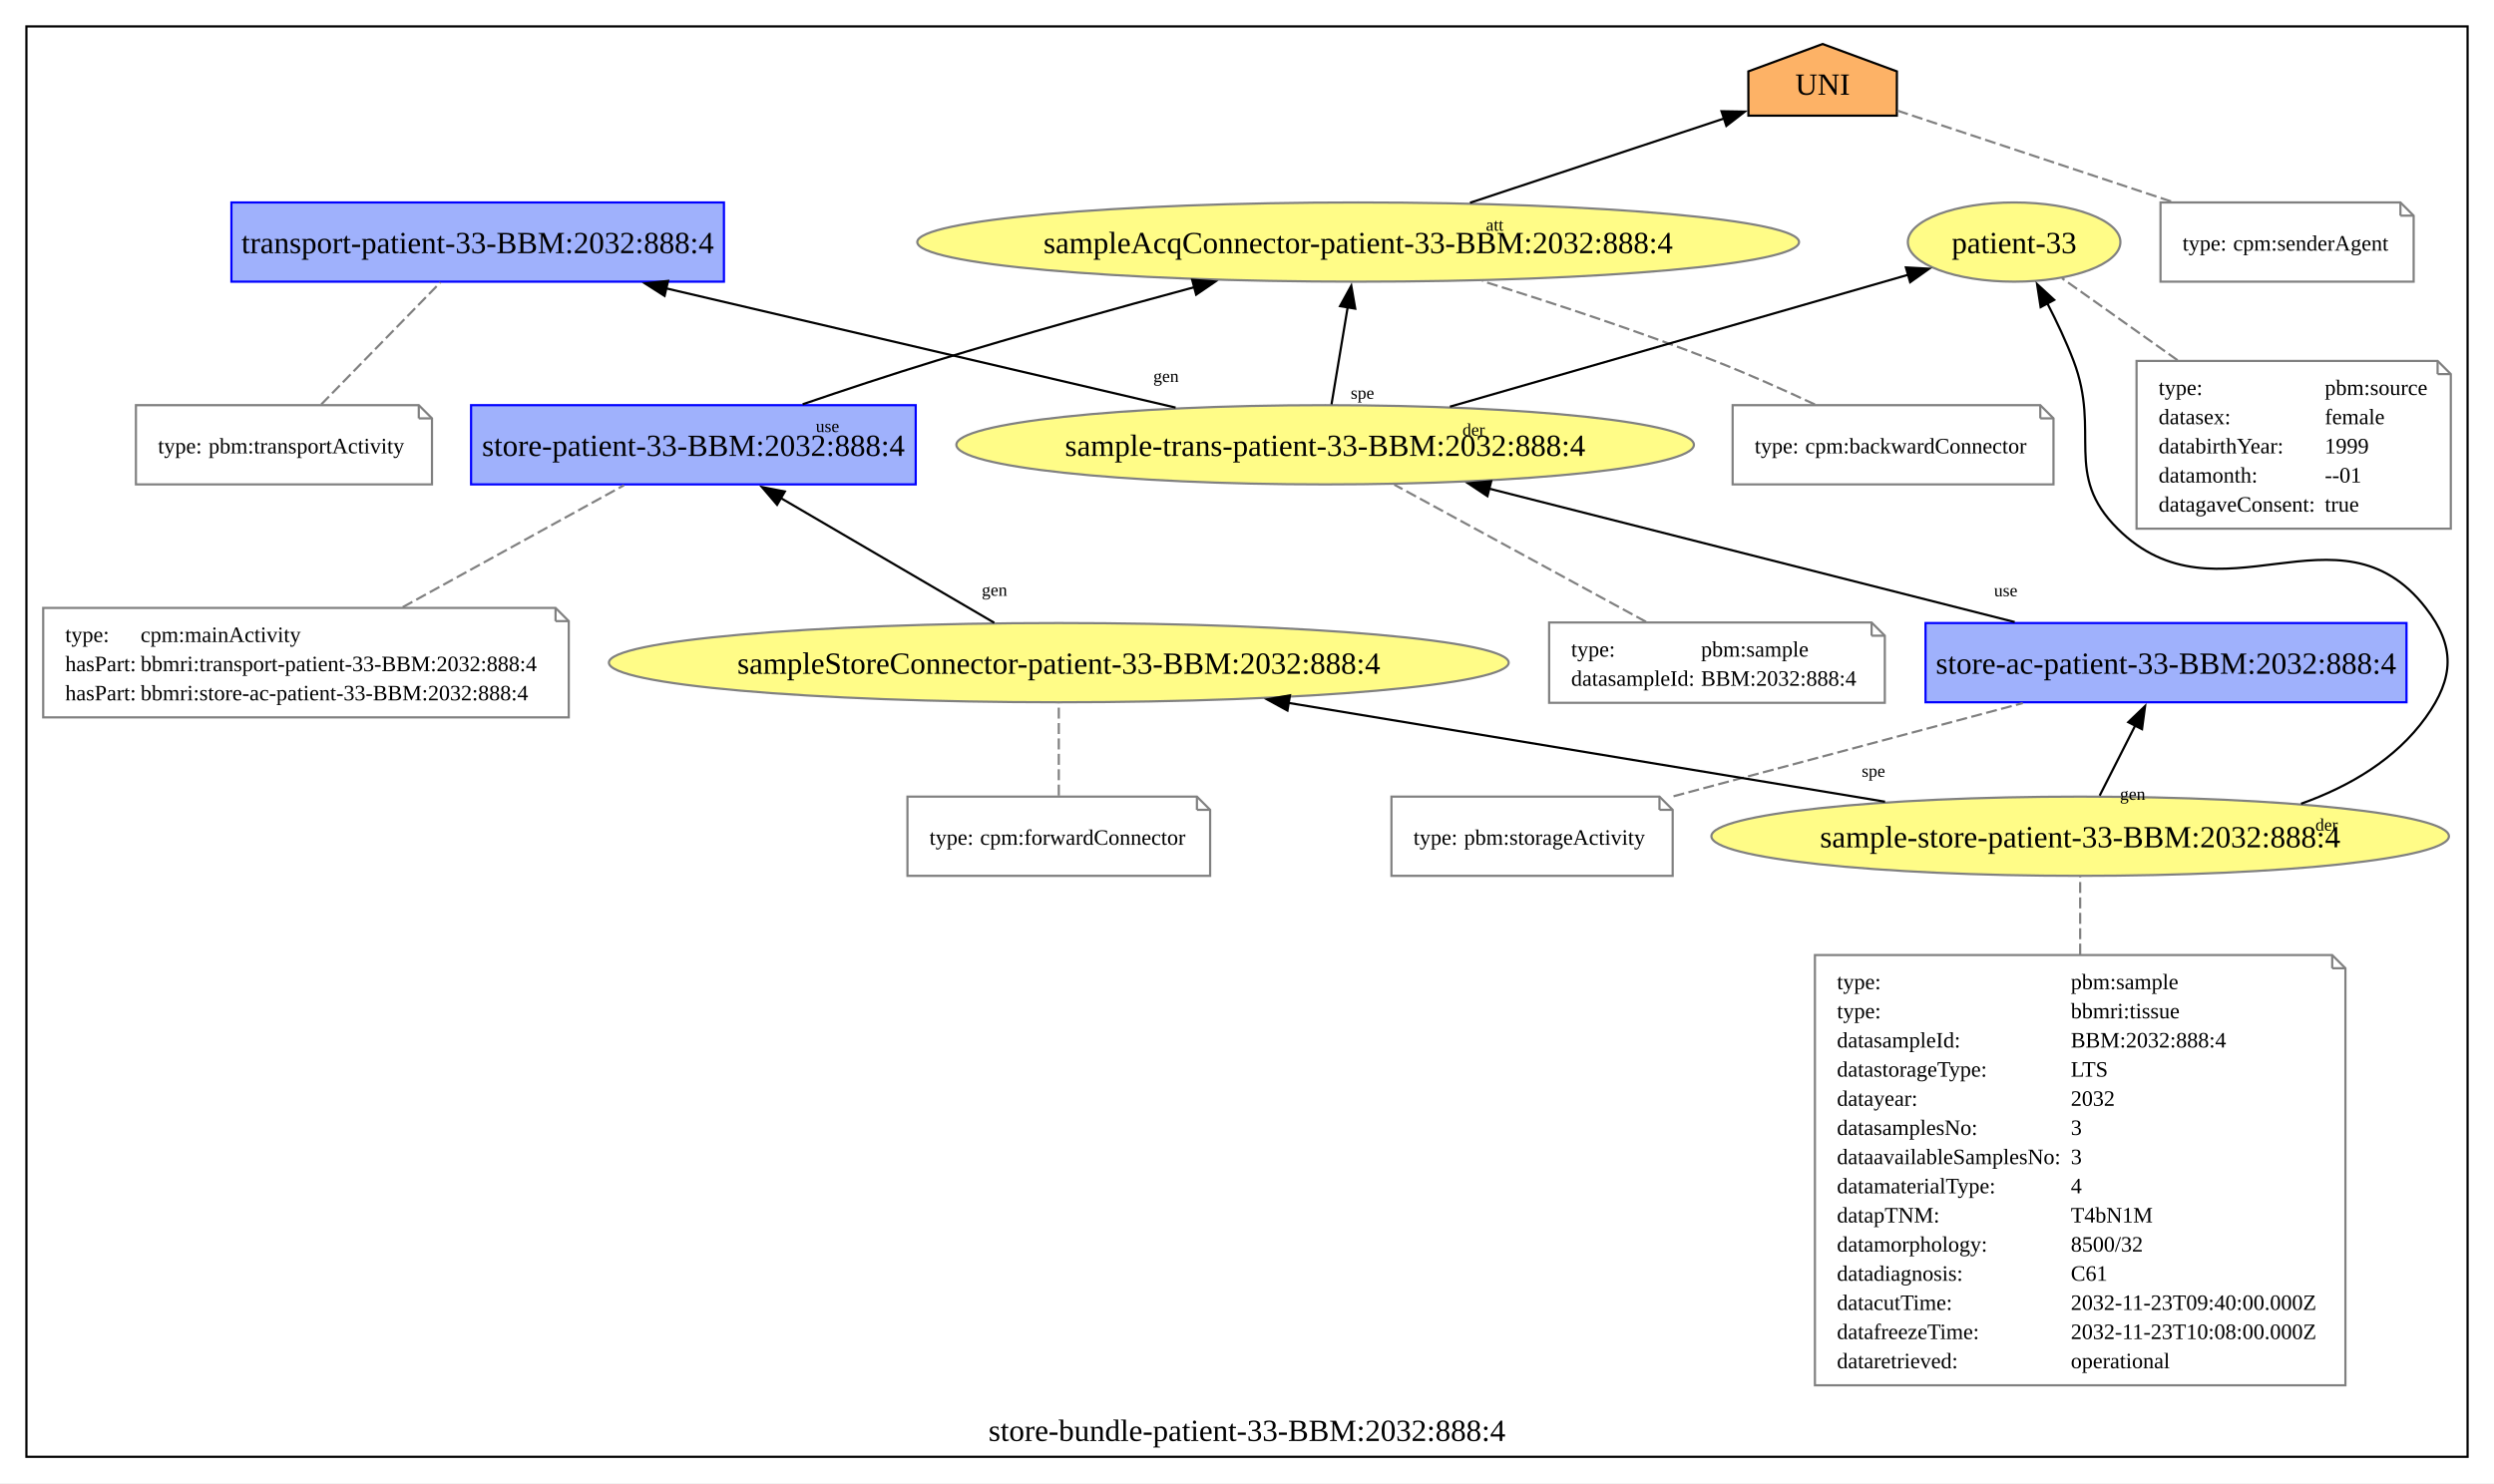
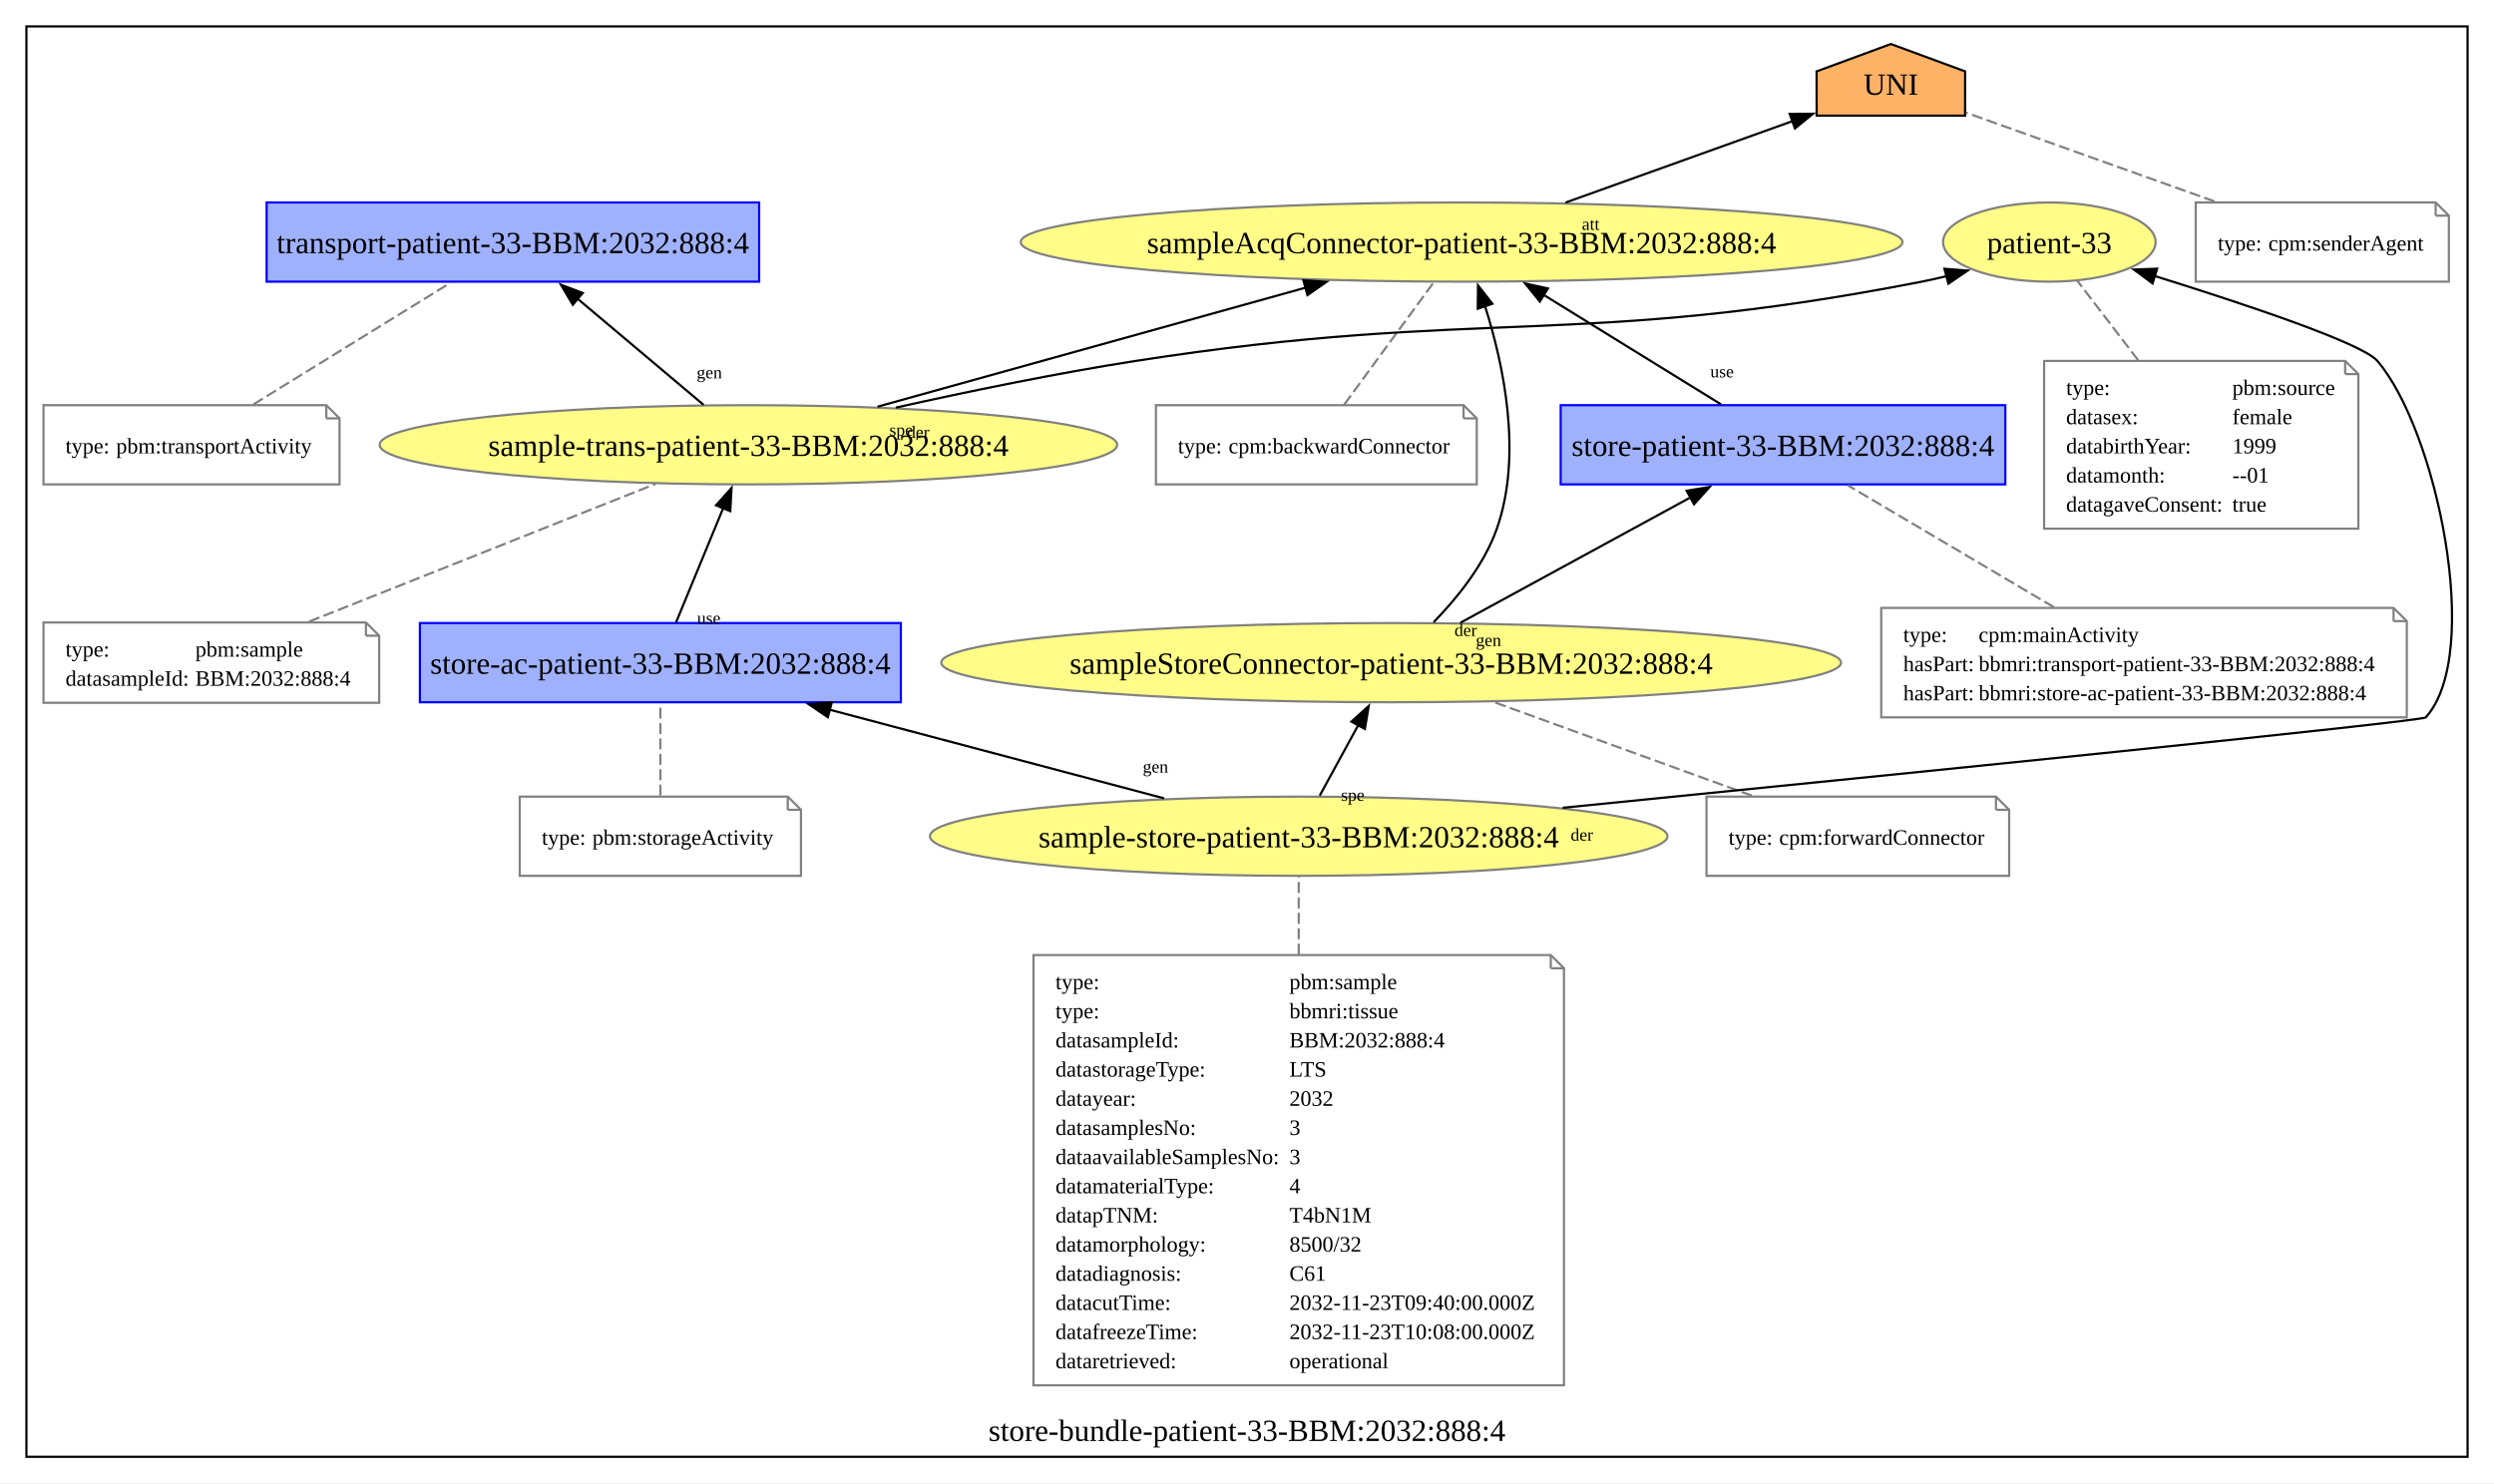
<svg xmlns="http://www.w3.org/2000/svg" xmlns:xlink="http://www.w3.org/1999/xlink" width="1133pt" height="674pt" viewBox="0.00 0.00 1133.00 674.00">
  <g id="graph0" class="graph" transform="scale(1 1) rotate(0) translate(4 670)">
    <polygon fill="white" stroke="none" points="-4,4 -4,-670 1129,-670 1129,4 -4,4" />
    <g id="clust1" class="cluster">
      <g id="a_clust1">
        <a xlink:href="http://www.bbmri.cz/schemas/biobank/datastore-bundle-patient-33-BBM:2032:888:4" xlink:title="store-bundle-patient-33-BBM:2032:888:4">
          <polygon fill="none" stroke="black" points="8,-8 8,-658 1117,-658 1117,-8 8,-8" />
          <text text-anchor="middle" x="562.5" y="-15.2" font-family="Times New Roman,serif" font-size="14.00">store-bundle-patient-33-BBM:2032:888:4</text>
        </a>
      </g>
    </g>
    <g id="node1" class="node">
      <g id="a_node1">
        <a xlink:href="http://www.bbmri.cz/schemas/biobank/datastore-patient-33-BBM:2032:888:4" xlink:title="store-patient-33-BBM:2032:888:4">
-           <polygon fill="#9fb1fc" stroke="#0000ff" points="412,-485.88 210,-485.88 210,-449.88 412,-449.88 412,-485.88" />
-           <text text-anchor="middle" x="311" y="-462.82" font-family="Times New Roman,serif" font-size="14.00">store-patient-33-BBM:2032:888:4</text>
+           <polygon fill="#9fb1fc" stroke="#0000ff" points="907,-485.88 705,-485.88 705,-449.88 907,-449.88 907,-485.88" />
+           <text text-anchor="middle" x="806" y="-462.82" font-family="Times New Roman,serif" font-size="14.00">store-patient-33-BBM:2032:888:4</text>
        </a>
      </g>
    </g>
    <g id="node7" class="node">
      <g id="a_node7">
        <a xlink:href="http://www.bbmri.cz/schemas/biobank/datasampleAcqConnector-patient-33-BBM:2032:888:4" xlink:title="sampleAcqConnector-patient-33-BBM:2032:888:4">
-           <ellipse fill="#fffc87" stroke="#808080" cx="613" cy="-560" rx="200.29" ry="18" />
-           <text text-anchor="middle" x="613" y="-554.95" font-family="Times New Roman,serif" font-size="14.00">sampleAcqConnector-patient-33-BBM:2032:888:4</text>
+           <ellipse fill="#fffc87" stroke="#808080" cx="660" cy="-560" rx="200.29" ry="18" />
+           <text text-anchor="middle" x="660" y="-554.95" font-family="Times New Roman,serif" font-size="14.00">sampleAcqConnector-patient-33-BBM:2032:888:4</text>
        </a>
      </g>
    </g>
    <g id="edge10" class="edge">
-       <path fill="none" stroke="black" d="M360.64,-486.29C379.47,-492.72 401.15,-499.92 421,-506 459.65,-517.85 503.04,-529.93 538.78,-539.56" />
-       <polygon fill="black" stroke="black" points="537.59,-542.86 548.15,-542.07 539.4,-536.1 537.59,-542.86" />
-       <text text-anchor="middle" x="371.92" y="-473.68" font-family="Times New Roman,serif" font-size="8.00">use</text>
+       <path fill="none" stroke="black" d="M777.85,-486.25C754.88,-500.43 722.24,-520.58 697.13,-536.08" />
+       <polygon fill="black" stroke="black" points="695.53,-532.96 688.86,-541.19 699.2,-538.91 695.53,-532.96" />
+       <text text-anchor="middle" x="778.29" y="-498.52" font-family="Times New Roman,serif" font-size="8.00">use</text>
    </g>
    <g id="node2" class="node">
-       <polygon fill="none" stroke="gray" points="248.38,-393.75 15.62,-393.75 15.62,-344 254.38,-344 254.38,-387.75 248.38,-393.75" />
-       <polyline fill="none" stroke="gray" points="248.38,-393.75 248.38,-387.75" />
-       <polyline fill="none" stroke="gray" points="254.38,-387.75 248.38,-387.75" />
-       <text text-anchor="start" x="25.62" y="-378.25" font-family="Times New Roman,serif" font-size="10.00">type:</text>
-       <text text-anchor="start" x="59.88" y="-378.25" font-family="Times New Roman,serif" font-size="10.00">cpm:mainActivity</text>
-       <text text-anchor="start" x="25.62" y="-365" font-family="Times New Roman,serif" font-size="10.00">hasPart:</text>
-       <text text-anchor="start" x="59.88" y="-365" font-family="Times New Roman,serif" font-size="10.00">bbmri:transport-patient-33-BBM:2032:888:4</text>
-       <text text-anchor="start" x="25.62" y="-351.75" font-family="Times New Roman,serif" font-size="10.00">hasPart:</text>
-       <text text-anchor="start" x="59.88" y="-351.75" font-family="Times New Roman,serif" font-size="10.00">bbmri:store-ac-patient-33-BBM:2032:888:4</text>
+       <polygon fill="none" stroke="gray" points="1083.38,-393.75 850.62,-393.75 850.62,-344 1089.38,-344 1089.38,-387.75 1083.38,-393.75" />
+       <polyline fill="none" stroke="gray" points="1083.38,-393.75 1083.38,-387.75" />
+       <polyline fill="none" stroke="gray" points="1089.38,-387.75 1083.38,-387.75" />
+       <text text-anchor="start" x="860.62" y="-378.25" font-family="Times New Roman,serif" font-size="10.00">type:</text>
+       <text text-anchor="start" x="894.88" y="-378.25" font-family="Times New Roman,serif" font-size="10.00">cpm:mainActivity</text>
+       <text text-anchor="start" x="860.62" y="-365" font-family="Times New Roman,serif" font-size="10.00">hasPart:</text>
+       <text text-anchor="start" x="894.88" y="-365" font-family="Times New Roman,serif" font-size="10.00">bbmri:transport-patient-33-BBM:2032:888:4</text>
+       <text text-anchor="start" x="860.62" y="-351.75" font-family="Times New Roman,serif" font-size="10.00">hasPart:</text>
+       <text text-anchor="start" x="894.88" y="-351.75" font-family="Times New Roman,serif" font-size="10.00">bbmri:store-ac-patient-33-BBM:2032:888:4</text>
    </g>
    <g id="edge1" class="edge">
-       <path fill="none" stroke="gray" stroke-dasharray="5,2" d="M178.96,-394.1C210.22,-411.33 251.46,-434.06 279.48,-449.5" />
+       <path fill="none" stroke="gray" stroke-dasharray="5,2" d="M929.04,-394.1C899.91,-411.33 861.48,-434.06 835.37,-449.5" />
    </g>
    <g id="node3" class="node">
      <g id="a_node3">
        <a xlink:href="http://www.bbmri.cz/schemas/biobank/datatransport-patient-33-BBM:2032:888:4" xlink:title="transport-patient-33-BBM:2032:888:4">
-           <polygon fill="#9fb1fc" stroke="#0000ff" points="324.88,-578 101.13,-578 101.13,-542 324.88,-542 324.88,-578" />
-           <text text-anchor="middle" x="213" y="-554.95" font-family="Times New Roman,serif" font-size="14.00">transport-patient-33-BBM:2032:888:4</text>
+           <polygon fill="#9fb1fc" stroke="#0000ff" points="340.88,-578 117.13,-578 117.13,-542 340.88,-542 340.88,-578" />
+           <text text-anchor="middle" x="229" y="-554.95" font-family="Times New Roman,serif" font-size="14.00">transport-patient-33-BBM:2032:888:4</text>
        </a>
      </g>
    </g>
    <g id="node4" class="node">
-       <polygon fill="none" stroke="gray" points="186.25,-485.88 57.75,-485.88 57.75,-449.88 192.25,-449.88 192.25,-479.88 186.25,-485.88" />
-       <polyline fill="none" stroke="gray" points="186.25,-485.88 186.25,-479.88" />
-       <polyline fill="none" stroke="gray" points="192.25,-479.88 186.25,-479.88" />
-       <text text-anchor="start" x="67.75" y="-464" font-family="Times New Roman,serif" font-size="10.00">type:</text>
-       <text text-anchor="start" x="90.75" y="-464" font-family="Times New Roman,serif" font-size="10.00">pbm:transportActivity</text>
+       <polygon fill="none" stroke="gray" points="144.25,-485.88 15.75,-485.88 15.75,-449.88 150.25,-449.88 150.25,-479.88 144.25,-485.88" />
+       <polyline fill="none" stroke="gray" points="144.25,-485.88 144.25,-479.88" />
+       <polyline fill="none" stroke="gray" points="150.25,-479.88 144.25,-479.88" />
+       <text text-anchor="start" x="25.75" y="-464" font-family="Times New Roman,serif" font-size="10.00">type:</text>
+       <text text-anchor="start" x="48.75" y="-464" font-family="Times New Roman,serif" font-size="10.00">pbm:transportActivity</text>
    </g>
    <g id="edge2" class="edge">
-       <path fill="none" stroke="gray" stroke-dasharray="5,2" d="M141.97,-486.25C157.55,-502.21 180.52,-525.73 196.08,-541.68" />
+       <path fill="none" stroke="gray" stroke-dasharray="5,2" d="M111.15,-486.25C136.92,-502.16 174.87,-525.58 200.69,-541.52" />
    </g>
    <g id="node5" class="node">
      <g id="a_node5">
        <a xlink:href="http://www.bbmri.cz/schemas/biobank/datastore-ac-patient-33-BBM:2032:888:4" xlink:title="store-ac-patient-33-BBM:2032:888:4">
-           <polygon fill="#9fb1fc" stroke="#0000ff" points="1089.25,-386.88 870.75,-386.88 870.75,-350.88 1089.25,-350.88 1089.25,-386.88" />
-           <text text-anchor="middle" x="980" y="-363.82" font-family="Times New Roman,serif" font-size="14.00">store-ac-patient-33-BBM:2032:888:4</text>
+           <polygon fill="#9fb1fc" stroke="#0000ff" points="405.25,-386.88 186.75,-386.88 186.75,-350.88 405.25,-350.88 405.25,-386.88" />
+           <text text-anchor="middle" x="296" y="-363.82" font-family="Times New Roman,serif" font-size="14.00">store-ac-patient-33-BBM:2032:888:4</text>
        </a>
      </g>
    </g>
    <g id="node11" class="node">
      <g id="a_node11">
        <a xlink:href="http://www.bbmri.cz/schemas/biobank/datasample-trans-patient-33-BBM:2032:888:4" xlink:title="sample-trans-patient-33-BBM:2032:888:4">
-           <ellipse fill="#fffc87" stroke="#808080" cx="598" cy="-467.88" rx="167.53" ry="18" />
-           <text text-anchor="middle" x="598" y="-462.82" font-family="Times New Roman,serif" font-size="14.00">sample-trans-patient-33-BBM:2032:888:4</text>
-         </a>
-       </g>
-     </g>
-     <g id="edge15" class="edge">
-       <path fill="none" stroke="black" d="M911.26,-387.33C843.88,-404.44 741.46,-430.45 672.24,-448.02" />
-       <polygon fill="black" stroke="black" points="671.72,-444.54 662.89,-450.4 673.45,-451.33 671.72,-444.54" />
-       <text text-anchor="middle" x="907.19" y="-399.04" font-family="Times New Roman,serif" font-size="8.00">use</text>
+           <ellipse fill="#fffc87" stroke="#808080" cx="336" cy="-467.88" rx="167.53" ry="18" />
+           <text text-anchor="middle" x="336" y="-462.82" font-family="Times New Roman,serif" font-size="14.00">sample-trans-patient-33-BBM:2032:888:4</text>
+         </a>
+       </g>
+     </g>
+     <g id="edge16" class="edge">
+       <path fill="none" stroke="black" d="M303.15,-387.22C309.12,-401.7 317.75,-422.61 324.66,-439.38" />
+       <polygon fill="black" stroke="black" points="321.29,-440.37 328.33,-448.28 327.76,-437.71 321.29,-440.37" />
+       <text text-anchor="middle" x="318.02" y="-386.47" font-family="Times New Roman,serif" font-size="8.00">use</text>
    </g>
    <g id="node6" class="node">
-       <polygon fill="none" stroke="gray" points="749.88,-308 628.12,-308 628.12,-272 755.88,-272 755.88,-302 749.88,-308" />
-       <polyline fill="none" stroke="gray" points="749.88,-308 749.88,-302" />
-       <polyline fill="none" stroke="gray" points="755.88,-302 749.88,-302" />
-       <text text-anchor="start" x="638.12" y="-286.12" font-family="Times New Roman,serif" font-size="10.00">type:</text>
-       <text text-anchor="start" x="661.12" y="-286.12" font-family="Times New Roman,serif" font-size="10.00">pbm:storageActivity</text>
+       <polygon fill="none" stroke="gray" points="353.88,-308 232.12,-308 232.12,-272 359.88,-272 359.88,-302 353.88,-308" />
+       <polyline fill="none" stroke="gray" points="353.88,-308 353.88,-302" />
+       <polyline fill="none" stroke="gray" points="359.88,-302 353.88,-302" />
+       <text text-anchor="start" x="242.12" y="-286.12" font-family="Times New Roman,serif" font-size="10.00">type:</text>
+       <text text-anchor="start" x="265.12" y="-286.12" font-family="Times New Roman,serif" font-size="10.00">pbm:storageActivity</text>
    </g>
    <g id="edge3" class="edge">
-       <path fill="none" stroke="gray" stroke-dasharray="5,2" d="M756.27,-308.16C803.52,-320.77 867.49,-337.84 914.93,-350.5" />
+       <path fill="none" stroke="gray" stroke-dasharray="5,2" d="M296,-308.44C296,-321.03 296,-337.93 296,-350.5" />
    </g>
    <g id="node17" class="node">
      <g id="a_node17">
        <a xlink:href="http://www.bbmri.cz/schemas/biobank/dataUNI" xlink:title="UNI">
-           <polygon fill="#fdb266" stroke="black" points="857.74,-637.56 824,-650 790.26,-637.56 790.29,-617.44 857.71,-617.44 857.74,-637.56" />
-           <text text-anchor="middle" x="824" y="-626.95" font-family="Times New Roman,serif" font-size="14.00">UNI</text>
+           <polygon fill="#fdb266" stroke="black" points="888.74,-637.56 855,-650 821.26,-637.56 821.29,-617.44 888.71,-617.44 888.74,-637.56" />
+           <text text-anchor="middle" x="855" y="-626.95" font-family="Times New Roman,serif" font-size="14.00">UNI</text>
        </a>
      </g>
    </g>
    <g id="edge12" class="edge">
-       <path fill="none" stroke="black" d="M663.81,-577.86C699.13,-589.57 745.76,-605.04 779.59,-616.27" />
-       <polygon fill="black" stroke="black" points="778.07,-619.45 788.66,-619.28 780.27,-612.8 778.07,-619.45" />
-       <text text-anchor="middle" x="675.02" y="-565.16" font-family="Times New Roman,serif" font-size="8.00">att</text>
+       <path fill="none" stroke="black" d="M707.2,-577.95C738.66,-589.24 779.74,-603.98 810.6,-615.06" />
+       <polygon fill="black" stroke="black" points="809.04,-618.22 819.64,-618.31 811.41,-611.63 809.04,-618.22" />
+       <text text-anchor="middle" x="718.65" y="-565.53" font-family="Times New Roman,serif" font-size="8.00">att</text>
    </g>
    <g id="node8" class="node">
-       <polygon fill="none" stroke="gray" points="922.88,-485.88 783.12,-485.88 783.12,-449.88 928.88,-449.88 928.88,-479.88 922.88,-485.88" />
-       <polyline fill="none" stroke="gray" points="922.88,-485.88 922.88,-479.88" />
-       <polyline fill="none" stroke="gray" points="928.88,-479.88 922.88,-479.88" />
-       <text text-anchor="start" x="793.12" y="-464" font-family="Times New Roman,serif" font-size="10.00">type:</text>
-       <text text-anchor="start" x="816.12" y="-464" font-family="Times New Roman,serif" font-size="10.00">cpm:backwardConnector</text>
+       <polygon fill="none" stroke="gray" points="660.88,-485.88 521.12,-485.88 521.12,-449.88 666.88,-449.88 666.88,-479.88 660.88,-485.88" />
+       <polyline fill="none" stroke="gray" points="660.88,-485.88 660.88,-479.88" />
+       <polyline fill="none" stroke="gray" points="666.88,-479.88 660.88,-479.88" />
+       <text text-anchor="start" x="531.12" y="-464" font-family="Times New Roman,serif" font-size="10.00">type:</text>
+       <text text-anchor="start" x="554.12" y="-464" font-family="Times New Roman,serif" font-size="10.00">cpm:backwardConnector</text>
    </g>
    <g id="edge4" class="edge">
-       <path fill="none" stroke="gray" stroke-dasharray="5,2" d="M820.49,-486.21C806.47,-492.77 790.13,-500.08 775,-506 740.42,-519.53 700.81,-532.53 669.41,-542.27" />
+       <path fill="none" stroke="gray" stroke-dasharray="5,2" d="M606.73,-486.25C618.41,-502.21 635.64,-525.73 647.31,-541.68" />
    </g>
    <g id="node9" class="node">
      <g id="a_node9">
        <a xlink:href="http://www.bbmri.cz/schemas/biobank/datasampleStoreConnector-patient-33-BBM:2032:888:4" xlink:title="sampleStoreConnector-patient-33-BBM:2032:888:4">
-           <ellipse fill="#fffc87" stroke="#808080" cx="477" cy="-368.88" rx="204.38" ry="18" />
-           <text text-anchor="middle" x="477" y="-363.82" font-family="Times New Roman,serif" font-size="14.00">sampleStoreConnector-patient-33-BBM:2032:888:4</text>
+           <ellipse fill="#fffc87" stroke="#808080" cx="628" cy="-368.88" rx="204.38" ry="18" />
+           <text text-anchor="middle" x="628" y="-363.82" font-family="Times New Roman,serif" font-size="14.00">sampleStoreConnector-patient-33-BBM:2032:888:4</text>
        </a>
      </g>
    </g>
    <g id="edge11" class="edge">
-       <path fill="none" stroke="black" d="M447.7,-386.99C420.69,-402.78 380.39,-426.33 350.53,-443.78" />
-       <polygon fill="black" stroke="black" points="349.02,-440.61 342.15,-448.67 352.55,-446.65 349.02,-440.61" />
-       <text text-anchor="middle" x="447.78" y="-399.27" font-family="Times New Roman,serif" font-size="8.00">gen</text>
+       <path fill="none" stroke="black" d="M659.41,-386.99C688.5,-402.85 731.97,-426.54 764.03,-444" />
+       <polygon fill="black" stroke="black" points="762.22,-447 772.67,-448.71 765.57,-440.85 762.22,-447" />
+       <text text-anchor="middle" x="672.21" y="-376.45" font-family="Times New Roman,serif" font-size="8.00">gen</text>
+     </g>
+     <g id="edge13" class="edge">
+       <path fill="none" stroke="black" d="M647.27,-387.24C657.97,-398.22 670.26,-413.41 676,-429.75 687.75,-463.2 679.11,-504.16 670.64,-530.88" />
+       <polygon fill="black" stroke="black" points="667.34,-529.71 667.45,-540.31 673.97,-531.96 667.34,-529.71" />
+       <text text-anchor="middle" x="661.85" y="-381" font-family="Times New Roman,serif" font-size="8.00">der</text>
    </g>
    <g id="node10" class="node">
-       <polygon fill="none" stroke="gray" points="539.75,-308 408.25,-308 408.25,-272 545.75,-272 545.75,-302 539.75,-308" />
-       <polyline fill="none" stroke="gray" points="539.75,-308 539.75,-302" />
-       <polyline fill="none" stroke="gray" points="545.75,-302 539.75,-302" />
-       <text text-anchor="start" x="418.25" y="-286.12" font-family="Times New Roman,serif" font-size="10.00">type:</text>
-       <text text-anchor="start" x="441.25" y="-286.12" font-family="Times New Roman,serif" font-size="10.00">cpm:forwardConnector</text>
+       <polygon fill="none" stroke="gray" points="902.75,-308 771.25,-308 771.25,-272 908.75,-272 908.75,-302 902.75,-308" />
+       <polyline fill="none" stroke="gray" points="902.75,-308 902.75,-302" />
+       <polyline fill="none" stroke="gray" points="908.75,-302 902.75,-302" />
+       <text text-anchor="start" x="781.25" y="-286.12" font-family="Times New Roman,serif" font-size="10.00">type:</text>
+       <text text-anchor="start" x="804.25" y="-286.12" font-family="Times New Roman,serif" font-size="10.00">cpm:forwardConnector</text>
    </g>
    <g id="edge5" class="edge">
-       <path fill="none" stroke="gray" stroke-dasharray="5,2" d="M477,-308.44C477,-321.03 477,-337.93 477,-350.5" />
+       <path fill="none" stroke="gray" stroke-dasharray="5,2" d="M791.89,-308.44C756.83,-321.16 709.58,-338.29 674.82,-350.9" />
+     </g>
+     <g id="edge15" class="edge">
+       <path fill="none" stroke="black" d="M315.62,-486.04C299.36,-499.73 276.38,-519.09 258.17,-534.43" />
+       <polygon fill="black" stroke="black" points="256.22,-531.5 250.82,-540.62 260.73,-536.85 256.22,-531.5" />
+       <text text-anchor="middle" x="318.25" y="-498.08" font-family="Times New Roman,serif" font-size="8.00">gen</text>
    </g>
    <g id="edge14" class="edge">
-       <path fill="none" stroke="black" d="M530.06,-484.78C465.51,-499.89 368.22,-522.66 298.45,-539" />
-       <polygon fill="black" stroke="black" points="297.91,-535.53 288.97,-541.22 299.5,-542.35 297.91,-535.53" />
-       <text text-anchor="middle" x="525.71" y="-496.41" font-family="Times New Roman,serif" font-size="8.00">gen</text>
-     </g>
-     <g id="edge13" class="edge">
-       <path fill="none" stroke="black" d="M600.89,-486.25C602.99,-498.84 605.87,-516.15 608.29,-530.72" />
-       <polygon fill="black" stroke="black" points="604.77,-530.89 609.87,-540.18 611.68,-529.74 604.77,-530.89" />
-       <text text-anchor="middle" x="614.94" y="-488.79" font-family="Times New Roman,serif" font-size="8.00">spe</text>
+       <path fill="none" stroke="black" d="M394.67,-485.2C449.32,-500.4 530.9,-523.09 589.16,-539.29" />
+       <polygon fill="black" stroke="black" points="588.09,-542.63 598.66,-541.94 589.96,-535.89 588.09,-542.63" />
+       <text text-anchor="middle" x="405.38" y="-471.97" font-family="Times New Roman,serif" font-size="8.00">spe</text>
    </g>
    <g id="node15" class="node">
      <g id="a_node15">
        <a xlink:href="http://www.bbmri.cz/schemas/biobank/datapatient-33" xlink:title="patient-33">
-           <ellipse fill="#fffc87" stroke="#808080" cx="911" cy="-560" rx="48.28" ry="18" />
-           <text text-anchor="middle" x="911" y="-554.95" font-family="Times New Roman,serif" font-size="14.00">patient-33</text>
-         </a>
-       </g>
-     </g>
-     <g id="edge18" class="edge">
-       <path fill="none" stroke="black" d="M654.68,-485.2C714.18,-502.33 806.71,-528.97 862.81,-545.12" />
-       <polygon fill="black" stroke="black" points="861.83,-548.48 872.41,-547.89 863.77,-541.76 861.83,-548.48" />
-       <text text-anchor="middle" x="665.48" y="-472.06" font-family="Times New Roman,serif" font-size="8.00">der</text>
+           <ellipse fill="#fffc87" stroke="#808080" cx="927" cy="-560" rx="48.28" ry="18" />
+           <text text-anchor="middle" x="927" y="-554.95" font-family="Times New Roman,serif" font-size="14.00">patient-33</text>
+         </a>
+       </g>
+     </g>
+     <g id="edge19" class="edge">
+       <path fill="none" stroke="black" d="M402.97,-484.77C435.69,-492.08 475.74,-500.36 512,-506 669.58,-530.49 712.48,-511.44 869,-542 872.77,-542.74 876.65,-543.61 880.53,-544.57" />
+       <polygon fill="black" stroke="black" points="879.34,-547.87 889.9,-547.05 881.13,-541.1 879.34,-547.87" />
+       <text text-anchor="middle" x="413.1" y="-470.98" font-family="Times New Roman,serif" font-size="8.00">der</text>
    </g>
    <g id="node12" class="node">
-       <polygon fill="none" stroke="gray" points="846.25,-387.12 699.75,-387.12 699.75,-350.62 852.25,-350.62 852.25,-381.12 846.25,-387.12" />
-       <polyline fill="none" stroke="gray" points="846.25,-387.12 846.25,-381.12" />
-       <polyline fill="none" stroke="gray" points="852.25,-381.12 846.25,-381.12" />
-       <text text-anchor="start" x="709.75" y="-371.62" font-family="Times New Roman,serif" font-size="10.00">type:</text>
-       <text text-anchor="start" x="768.75" y="-371.62" font-family="Times New Roman,serif" font-size="10.00">pbm:sample</text>
-       <text text-anchor="start" x="709.75" y="-358.38" font-family="Times New Roman,serif" font-size="10.00">datasampleId:</text>
-       <text text-anchor="start" x="768.75" y="-358.38" font-family="Times New Roman,serif" font-size="10.00">BBM:2032:888:4</text>
+       <polygon fill="none" stroke="gray" points="162.25,-387.12 15.75,-387.12 15.75,-350.62 168.25,-350.62 168.25,-381.12 162.25,-387.12" />
+       <polyline fill="none" stroke="gray" points="162.25,-387.12 162.25,-381.12" />
+       <polyline fill="none" stroke="gray" points="168.25,-381.12 162.25,-381.12" />
+       <text text-anchor="start" x="25.75" y="-371.62" font-family="Times New Roman,serif" font-size="10.00">type:</text>
+       <text text-anchor="start" x="84.75" y="-371.62" font-family="Times New Roman,serif" font-size="10.00">pbm:sample</text>
+       <text text-anchor="start" x="25.75" y="-358.38" font-family="Times New Roman,serif" font-size="10.00">datasampleId:</text>
+       <text text-anchor="start" x="84.75" y="-358.38" font-family="Times New Roman,serif" font-size="10.00">BBM:2032:888:4</text>
    </g>
    <g id="edge6" class="edge">
-       <path fill="none" stroke="gray" stroke-dasharray="5,2" d="M743.77,-387.44C711.31,-405.13 661.56,-432.24 629.4,-449.77" />
+       <path fill="none" stroke="gray" stroke-dasharray="5,2" d="M136.47,-387.55C181.28,-405.37 249.92,-432.65 293.88,-450.13" />
    </g>
    <g id="node13" class="node">
      <g id="a_node13">
        <a xlink:href="http://www.bbmri.cz/schemas/biobank/datasample-store-patient-33-BBM:2032:888:4" xlink:title="sample-store-patient-33-BBM:2032:888:4">
-           <ellipse fill="#fffc87" stroke="#808080" cx="941" cy="-290" rx="167.53" ry="18" />
-           <text text-anchor="middle" x="941" y="-284.95" font-family="Times New Roman,serif" font-size="14.00">sample-store-patient-33-BBM:2032:888:4</text>
-         </a>
-       </g>
-     </g>
-     <g id="edge16" class="edge">
-       <path fill="none" stroke="black" d="M949.85,-308.44C954.64,-317.88 960.66,-329.75 966.06,-340.4" />
-       <polygon fill="black" stroke="black" points="962.85,-341.82 970.5,-349.15 969.1,-338.65 962.85,-341.82" />
-       <text text-anchor="middle" x="964.83" y="-306.53" font-family="Times New Roman,serif" font-size="8.00">gen</text>
+           <ellipse fill="#fffc87" stroke="#808080" cx="586" cy="-290" rx="167.53" ry="18" />
+           <text text-anchor="middle" x="586" y="-284.95" font-family="Times New Roman,serif" font-size="14.00">sample-store-patient-33-BBM:2032:888:4</text>
+         </a>
+       </g>
    </g>
    <g id="edge17" class="edge">
-       <path fill="none" stroke="black" d="M852.36,-305.69C775.11,-318.48 662.98,-337.06 581.4,-350.58" />
-       <polygon fill="black" stroke="black" points="580.88,-347.12 571.59,-352.2 582.03,-354.02 580.88,-347.12" />
-       <text text-anchor="middle" x="847.08" y="-317" font-family="Times New Roman,serif" font-size="8.00">spe</text>
-     </g>
-     <g id="edge19" class="edge">
-       <path fill="none" stroke="black" d="M1041.34,-304.76C1063.45,-312.66 1084.33,-324.95 1098,-344 1110.89,-361.96 1111.55,-376.28 1098,-393.75 1058.63,-444.52 1003.54,-384.43 958,-429.75 933.17,-454.46 950.47,-473.26 938,-506 934.68,-514.72 930.34,-523.89 926.11,-532.11" />
-       <polygon fill="black" stroke="black" points="923.04,-530.43 921.42,-540.9 929.21,-533.72 923.04,-530.43" />
-       <text text-anchor="middle" x="1052.96" y="-292.55" font-family="Times New Roman,serif" font-size="8.00">der</text>
+       <path fill="none" stroke="black" d="M524.85,-307.21C480.53,-318.96 420.28,-334.93 372.72,-347.54" />
+       <polygon fill="black" stroke="black" points="372.09,-344.08 363.32,-350.03 373.88,-350.85 372.09,-344.08" />
+       <text text-anchor="middle" x="520.93" y="-318.96" font-family="Times New Roman,serif" font-size="8.00">gen</text>
+     </g>
+     <g id="edge18" class="edge">
+       <path fill="none" stroke="black" d="M595.53,-308.44C600.69,-317.88 607.17,-329.75 612.99,-340.4" />
+       <polygon fill="black" stroke="black" points="609.92,-342.07 617.78,-349.17 616.06,-338.72 609.92,-342.07" />
+       <text text-anchor="middle" x="610.53" y="-306.07" font-family="Times New Roman,serif" font-size="8.00">spe</text>
+     </g>
+     <g id="edge20" class="edge">
+       <path fill="none" stroke="black" d="M705.88,-302.92C856.68,-317.98 1096.36,-342.18 1098,-344 1124.26,-373.12 1102.79,-474.91 1076,-506 1069.04,-514.07 1015.72,-531.85 974.82,-544.59" />
+       <polygon fill="black" stroke="black" points="973.9,-541.21 965.38,-547.51 975.97,-547.9 973.9,-541.21" />
+       <text text-anchor="middle" x="714.63" y="-288.01" font-family="Times New Roman,serif" font-size="8.00">der</text>
    </g>
    <g id="node14" class="node">
-       <polygon fill="none" stroke="gray" points="1055.5,-236 820.5,-236 820.5,-40.5 1061.5,-40.5 1061.5,-230 1055.5,-236" />
-       <polyline fill="none" stroke="gray" points="1055.5,-236 1055.5,-230" />
-       <polyline fill="none" stroke="gray" points="1061.5,-230 1055.5,-230" />
-       <text text-anchor="start" x="830.5" y="-220.5" font-family="Times New Roman,serif" font-size="10.00">type:</text>
-       <text text-anchor="start" x="936.75" y="-220.5" font-family="Times New Roman,serif" font-size="10.00">pbm:sample</text>
-       <text text-anchor="start" x="830.5" y="-207.25" font-family="Times New Roman,serif" font-size="10.00">type:</text>
-       <text text-anchor="start" x="936.75" y="-207.25" font-family="Times New Roman,serif" font-size="10.00">bbmri:tissue</text>
-       <text text-anchor="start" x="830.5" y="-194" font-family="Times New Roman,serif" font-size="10.00">datasampleId:</text>
-       <text text-anchor="start" x="936.75" y="-194" font-family="Times New Roman,serif" font-size="10.00">BBM:2032:888:4</text>
-       <text text-anchor="start" x="830.5" y="-180.75" font-family="Times New Roman,serif" font-size="10.00">datastorageType:</text>
-       <text text-anchor="start" x="936.75" y="-180.75" font-family="Times New Roman,serif" font-size="10.00">LTS</text>
-       <text text-anchor="start" x="830.5" y="-167.5" font-family="Times New Roman,serif" font-size="10.00">datayear:</text>
-       <text text-anchor="start" x="936.75" y="-167.5" font-family="Times New Roman,serif" font-size="10.00">2032</text>
-       <text text-anchor="start" x="830.5" y="-154.25" font-family="Times New Roman,serif" font-size="10.00">datasamplesNo:</text>
-       <text text-anchor="start" x="936.75" y="-154.25" font-family="Times New Roman,serif" font-size="10.00">3</text>
-       <text text-anchor="start" x="830.5" y="-141" font-family="Times New Roman,serif" font-size="10.00">dataavailableSamplesNo:</text>
-       <text text-anchor="start" x="936.75" y="-141" font-family="Times New Roman,serif" font-size="10.00">3</text>
-       <text text-anchor="start" x="830.5" y="-127.75" font-family="Times New Roman,serif" font-size="10.00">datamaterialType:</text>
-       <text text-anchor="start" x="936.75" y="-127.75" font-family="Times New Roman,serif" font-size="10.00">4</text>
-       <text text-anchor="start" x="830.5" y="-114.5" font-family="Times New Roman,serif" font-size="10.00">datapTNM:</text>
-       <text text-anchor="start" x="936.75" y="-114.5" font-family="Times New Roman,serif" font-size="10.00">T4bN1M</text>
-       <text text-anchor="start" x="830.5" y="-101.25" font-family="Times New Roman,serif" font-size="10.00">datamorphology:</text>
-       <text text-anchor="start" x="936.75" y="-101.25" font-family="Times New Roman,serif" font-size="10.00">8500/32</text>
-       <text text-anchor="start" x="830.5" y="-88" font-family="Times New Roman,serif" font-size="10.00">datadiagnosis:</text>
-       <text text-anchor="start" x="936.75" y="-88" font-family="Times New Roman,serif" font-size="10.00">C61</text>
-       <text text-anchor="start" x="830.5" y="-74.75" font-family="Times New Roman,serif" font-size="10.00">datacutTime:</text>
-       <text text-anchor="start" x="936.75" y="-74.75" font-family="Times New Roman,serif" font-size="10.00">2032-11-23T09:40:00.000Z</text>
-       <text text-anchor="start" x="830.5" y="-61.5" font-family="Times New Roman,serif" font-size="10.00">datafreezeTime:</text>
-       <text text-anchor="start" x="936.75" y="-61.5" font-family="Times New Roman,serif" font-size="10.00">2032-11-23T10:08:00.000Z</text>
-       <text text-anchor="start" x="830.5" y="-48.25" font-family="Times New Roman,serif" font-size="10.00">dataretrieved:</text>
-       <text text-anchor="start" x="936.75" y="-48.25" font-family="Times New Roman,serif" font-size="10.00">operational</text>
+       <polygon fill="none" stroke="gray" points="700.5,-236 465.5,-236 465.5,-40.5 706.5,-40.5 706.5,-230 700.5,-236" />
+       <polyline fill="none" stroke="gray" points="700.5,-236 700.5,-230" />
+       <polyline fill="none" stroke="gray" points="706.5,-230 700.5,-230" />
+       <text text-anchor="start" x="475.5" y="-220.5" font-family="Times New Roman,serif" font-size="10.00">type:</text>
+       <text text-anchor="start" x="581.75" y="-220.5" font-family="Times New Roman,serif" font-size="10.00">pbm:sample</text>
+       <text text-anchor="start" x="475.5" y="-207.25" font-family="Times New Roman,serif" font-size="10.00">type:</text>
+       <text text-anchor="start" x="581.75" y="-207.25" font-family="Times New Roman,serif" font-size="10.00">bbmri:tissue</text>
+       <text text-anchor="start" x="475.5" y="-194" font-family="Times New Roman,serif" font-size="10.00">datasampleId:</text>
+       <text text-anchor="start" x="581.75" y="-194" font-family="Times New Roman,serif" font-size="10.00">BBM:2032:888:4</text>
+       <text text-anchor="start" x="475.5" y="-180.75" font-family="Times New Roman,serif" font-size="10.00">datastorageType:</text>
+       <text text-anchor="start" x="581.75" y="-180.75" font-family="Times New Roman,serif" font-size="10.00">LTS</text>
+       <text text-anchor="start" x="475.5" y="-167.5" font-family="Times New Roman,serif" font-size="10.00">datayear:</text>
+       <text text-anchor="start" x="581.75" y="-167.5" font-family="Times New Roman,serif" font-size="10.00">2032</text>
+       <text text-anchor="start" x="475.5" y="-154.25" font-family="Times New Roman,serif" font-size="10.00">datasamplesNo:</text>
+       <text text-anchor="start" x="581.75" y="-154.25" font-family="Times New Roman,serif" font-size="10.00">3</text>
+       <text text-anchor="start" x="475.5" y="-141" font-family="Times New Roman,serif" font-size="10.00">dataavailableSamplesNo:</text>
+       <text text-anchor="start" x="581.75" y="-141" font-family="Times New Roman,serif" font-size="10.00">3</text>
+       <text text-anchor="start" x="475.5" y="-127.75" font-family="Times New Roman,serif" font-size="10.00">datamaterialType:</text>
+       <text text-anchor="start" x="581.75" y="-127.75" font-family="Times New Roman,serif" font-size="10.00">4</text>
+       <text text-anchor="start" x="475.5" y="-114.5" font-family="Times New Roman,serif" font-size="10.00">datapTNM:</text>
+       <text text-anchor="start" x="581.75" y="-114.5" font-family="Times New Roman,serif" font-size="10.00">T4bN1M</text>
+       <text text-anchor="start" x="475.5" y="-101.25" font-family="Times New Roman,serif" font-size="10.00">datamorphology:</text>
+       <text text-anchor="start" x="581.75" y="-101.25" font-family="Times New Roman,serif" font-size="10.00">8500/32</text>
+       <text text-anchor="start" x="475.5" y="-88" font-family="Times New Roman,serif" font-size="10.00">datadiagnosis:</text>
+       <text text-anchor="start" x="581.75" y="-88" font-family="Times New Roman,serif" font-size="10.00">C61</text>
+       <text text-anchor="start" x="475.5" y="-74.75" font-family="Times New Roman,serif" font-size="10.00">datacutTime:</text>
+       <text text-anchor="start" x="581.75" y="-74.75" font-family="Times New Roman,serif" font-size="10.00">2032-11-23T09:40:00.000Z</text>
+       <text text-anchor="start" x="475.5" y="-61.5" font-family="Times New Roman,serif" font-size="10.00">datafreezeTime:</text>
+       <text text-anchor="start" x="581.75" y="-61.5" font-family="Times New Roman,serif" font-size="10.00">2032-11-23T10:08:00.000Z</text>
+       <text text-anchor="start" x="475.5" y="-48.25" font-family="Times New Roman,serif" font-size="10.00">dataretrieved:</text>
+       <text text-anchor="start" x="581.75" y="-48.25" font-family="Times New Roman,serif" font-size="10.00">operational</text>
    </g>
    <g id="edge7" class="edge">
-       <path fill="none" stroke="gray" stroke-dasharray="5,2" d="M941,-236.2C941,-249.7 941,-262.14 941,-271.56" />
+       <path fill="none" stroke="gray" stroke-dasharray="5,2" d="M586,-236.2C586,-249.7 586,-262.14 586,-271.56" />
    </g>
    <g id="node16" class="node">
-       <polygon fill="none" stroke="gray" points="1103.38,-506 966.62,-506 966.62,-429.75 1109.38,-429.75 1109.38,-500 1103.38,-506" />
-       <polyline fill="none" stroke="gray" points="1103.38,-506 1103.38,-500" />
-       <polyline fill="none" stroke="gray" points="1109.38,-500 1103.38,-500" />
-       <text text-anchor="start" x="976.62" y="-490.5" font-family="Times New Roman,serif" font-size="10.00">type:</text>
-       <text text-anchor="start" x="1052.12" y="-490.5" font-family="Times New Roman,serif" font-size="10.00">pbm:source</text>
-       <text text-anchor="start" x="976.62" y="-477.25" font-family="Times New Roman,serif" font-size="10.00">datasex:</text>
-       <text text-anchor="start" x="1052.12" y="-477.25" font-family="Times New Roman,serif" font-size="10.00">female</text>
-       <text text-anchor="start" x="976.62" y="-464" font-family="Times New Roman,serif" font-size="10.00">databirthYear:</text>
-       <text text-anchor="start" x="1052.12" y="-464" font-family="Times New Roman,serif" font-size="10.00">1999</text>
-       <text text-anchor="start" x="976.62" y="-450.75" font-family="Times New Roman,serif" font-size="10.00">datamonth:</text>
-       <text text-anchor="start" x="1052.12" y="-450.75" font-family="Times New Roman,serif" font-size="10.00">--01</text>
-       <text text-anchor="start" x="976.62" y="-437.5" font-family="Times New Roman,serif" font-size="10.00">datagaveConsent:</text>
-       <text text-anchor="start" x="1052.12" y="-437.5" font-family="Times New Roman,serif" font-size="10.00">true</text>
+       <polygon fill="none" stroke="gray" points="1061.38,-506 924.62,-506 924.62,-429.75 1067.38,-429.75 1067.38,-500 1061.38,-506" />
+       <polyline fill="none" stroke="gray" points="1061.38,-506 1061.38,-500" />
+       <polyline fill="none" stroke="gray" points="1067.38,-500 1061.38,-500" />
+       <text text-anchor="start" x="934.62" y="-490.5" font-family="Times New Roman,serif" font-size="10.00">type:</text>
+       <text text-anchor="start" x="1010.12" y="-490.5" font-family="Times New Roman,serif" font-size="10.00">pbm:source</text>
+       <text text-anchor="start" x="934.62" y="-477.25" font-family="Times New Roman,serif" font-size="10.00">datasex:</text>
+       <text text-anchor="start" x="1010.12" y="-477.25" font-family="Times New Roman,serif" font-size="10.00">female</text>
+       <text text-anchor="start" x="934.62" y="-464" font-family="Times New Roman,serif" font-size="10.00">databirthYear:</text>
+       <text text-anchor="start" x="1010.12" y="-464" font-family="Times New Roman,serif" font-size="10.00">1999</text>
+       <text text-anchor="start" x="934.62" y="-450.75" font-family="Times New Roman,serif" font-size="10.00">datamonth:</text>
+       <text text-anchor="start" x="1010.12" y="-450.75" font-family="Times New Roman,serif" font-size="10.00">--01</text>
+       <text text-anchor="start" x="934.62" y="-437.5" font-family="Times New Roman,serif" font-size="10.00">datagaveConsent:</text>
+       <text text-anchor="start" x="1010.12" y="-437.5" font-family="Times New Roman,serif" font-size="10.00">true</text>
    </g>
    <g id="edge8" class="edge">
-       <path fill="none" stroke="gray" stroke-dasharray="5,2" d="M985.24,-506.31C966.84,-519.37 947.2,-533.31 932.75,-543.57" />
+       <path fill="none" stroke="gray" stroke-dasharray="5,2" d="M967.34,-506.31C957.71,-518.89 947.46,-532.28 939.7,-542.41" />
    </g>
    <g id="node18" class="node">
-       <polygon fill="none" stroke="gray" points="1086.5,-578 977.5,-578 977.5,-542 1092.5,-542 1092.5,-572 1086.5,-578" />
-       <polyline fill="none" stroke="gray" points="1086.5,-578 1086.5,-572" />
-       <polyline fill="none" stroke="gray" points="1092.5,-572 1086.5,-572" />
-       <text text-anchor="start" x="987.5" y="-556.12" font-family="Times New Roman,serif" font-size="10.00">type:</text>
-       <text text-anchor="start" x="1010.5" y="-556.12" font-family="Times New Roman,serif" font-size="10.00">cpm:senderAgent</text>
+       <polygon fill="none" stroke="gray" points="1102.5,-578 993.5,-578 993.5,-542 1108.5,-542 1108.5,-572 1102.5,-578" />
+       <polyline fill="none" stroke="gray" points="1102.5,-578 1102.5,-572" />
+       <polyline fill="none" stroke="gray" points="1108.5,-572 1102.5,-572" />
+       <text text-anchor="start" x="1003.5" y="-556.12" font-family="Times New Roman,serif" font-size="10.00">type:</text>
+       <text text-anchor="start" x="1026.5" y="-556.12" font-family="Times New Roman,serif" font-size="10.00">cpm:senderAgent</text>
    </g>
    <g id="edge9" class="edge">
-       <path fill="none" stroke="gray" stroke-dasharray="5,2" d="M982.3,-578.48C943.36,-591.4 891.49,-608.61 857.92,-619.75" />
+       <path fill="none" stroke="gray" stroke-dasharray="5,2" d="M1002.05,-578.48C966.9,-591.04 920.41,-607.64 889.19,-618.79" />
    </g>
  </g>
</svg>
